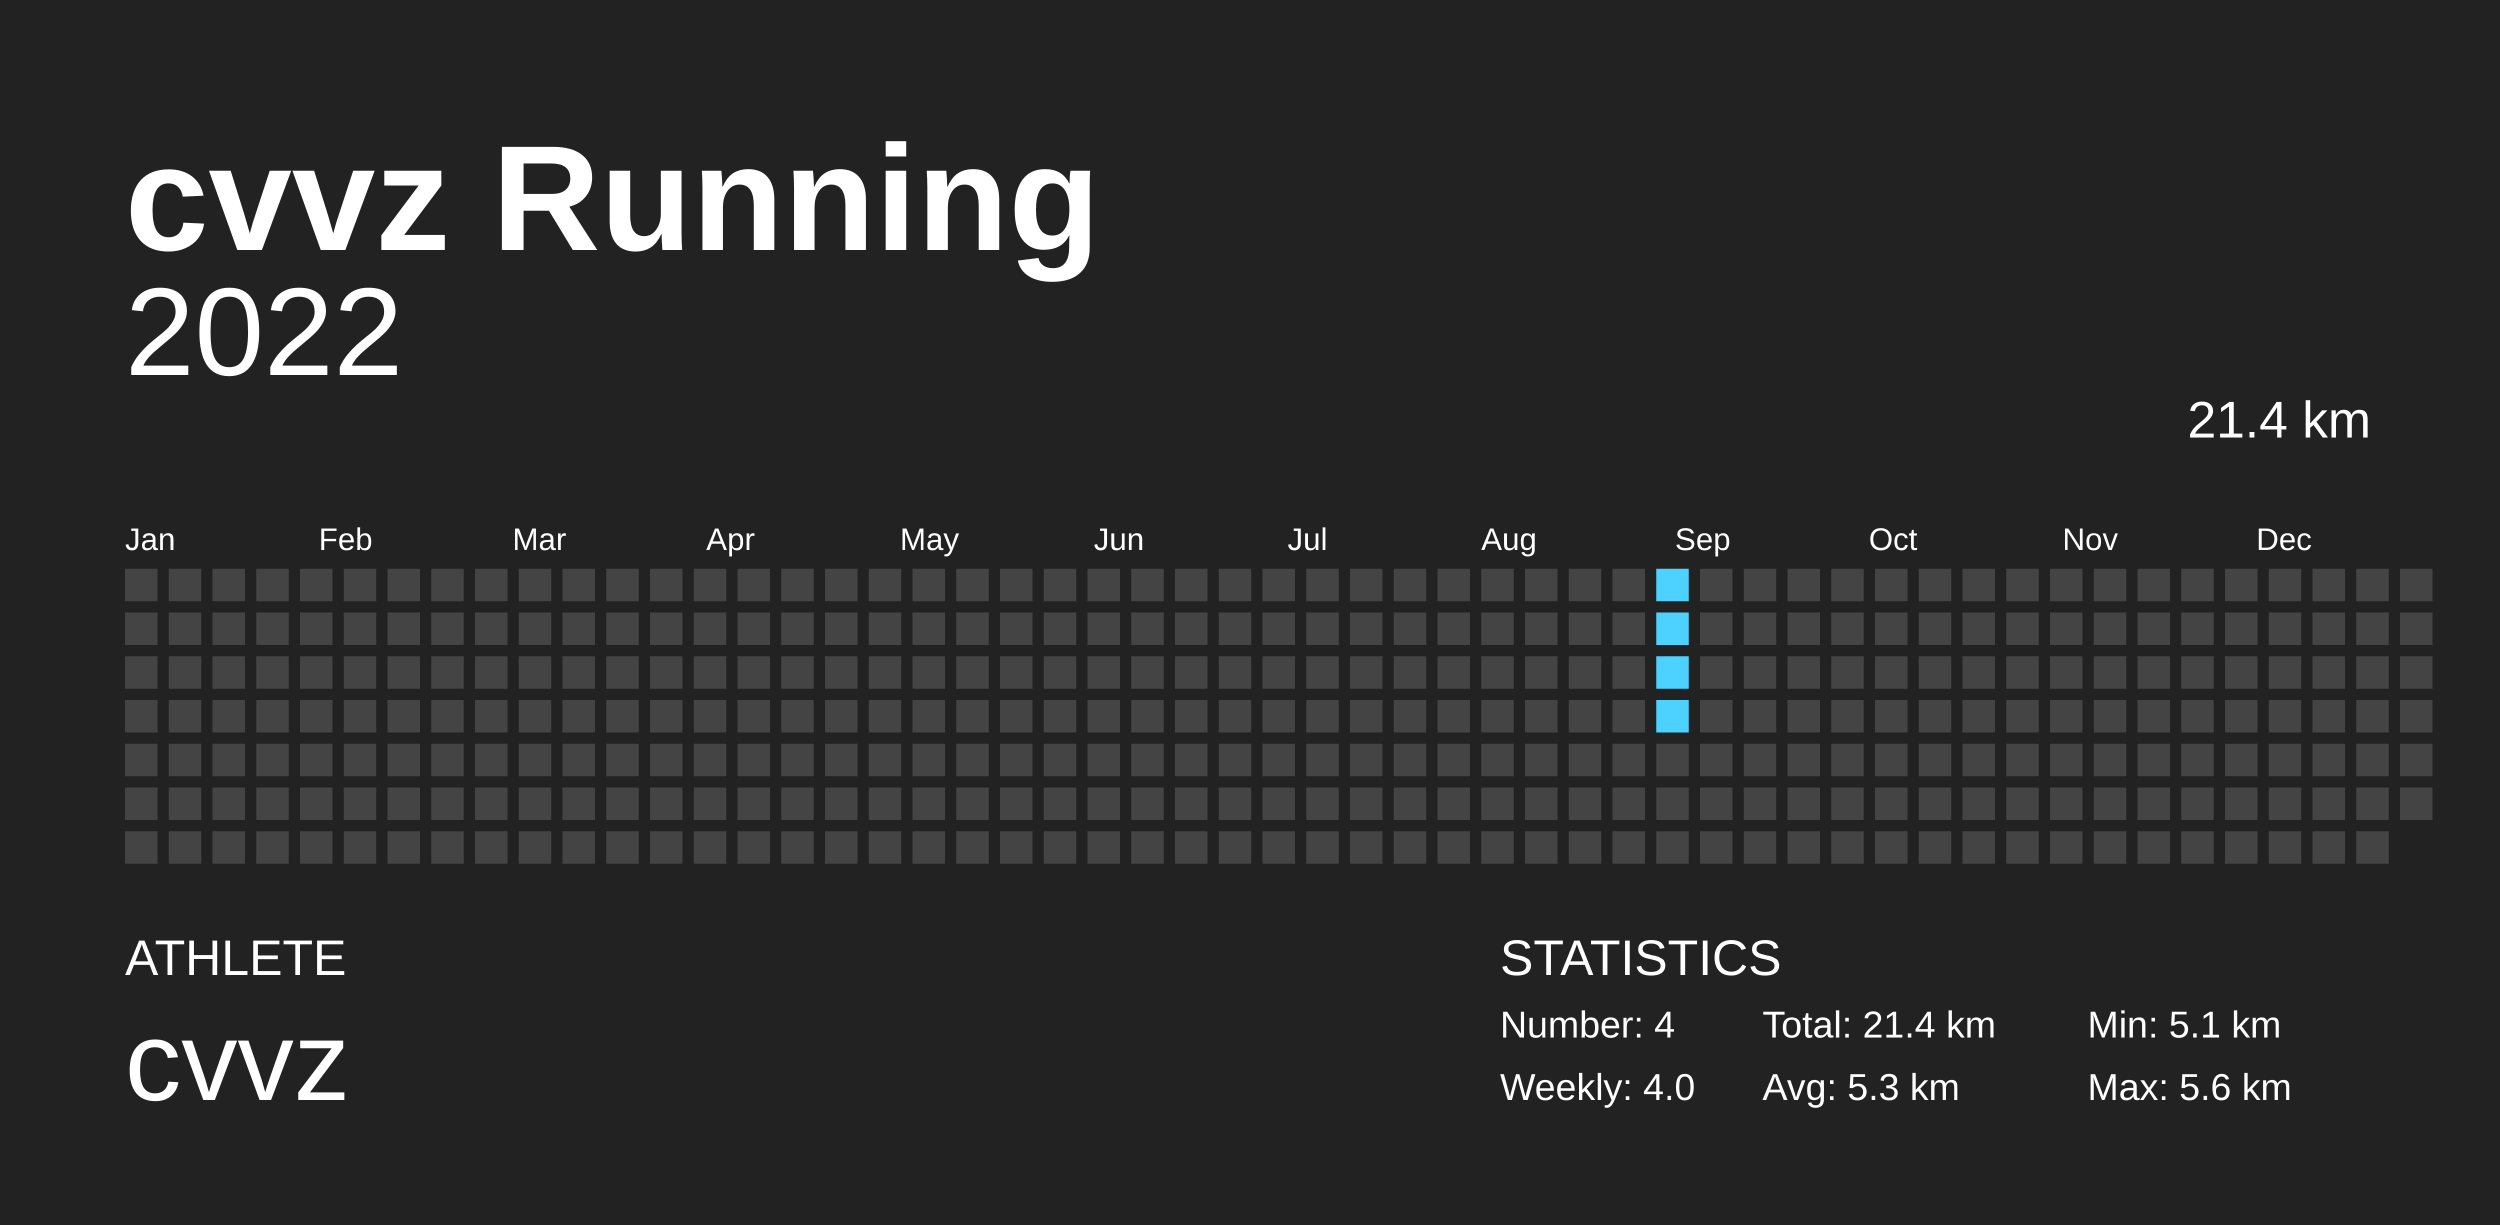
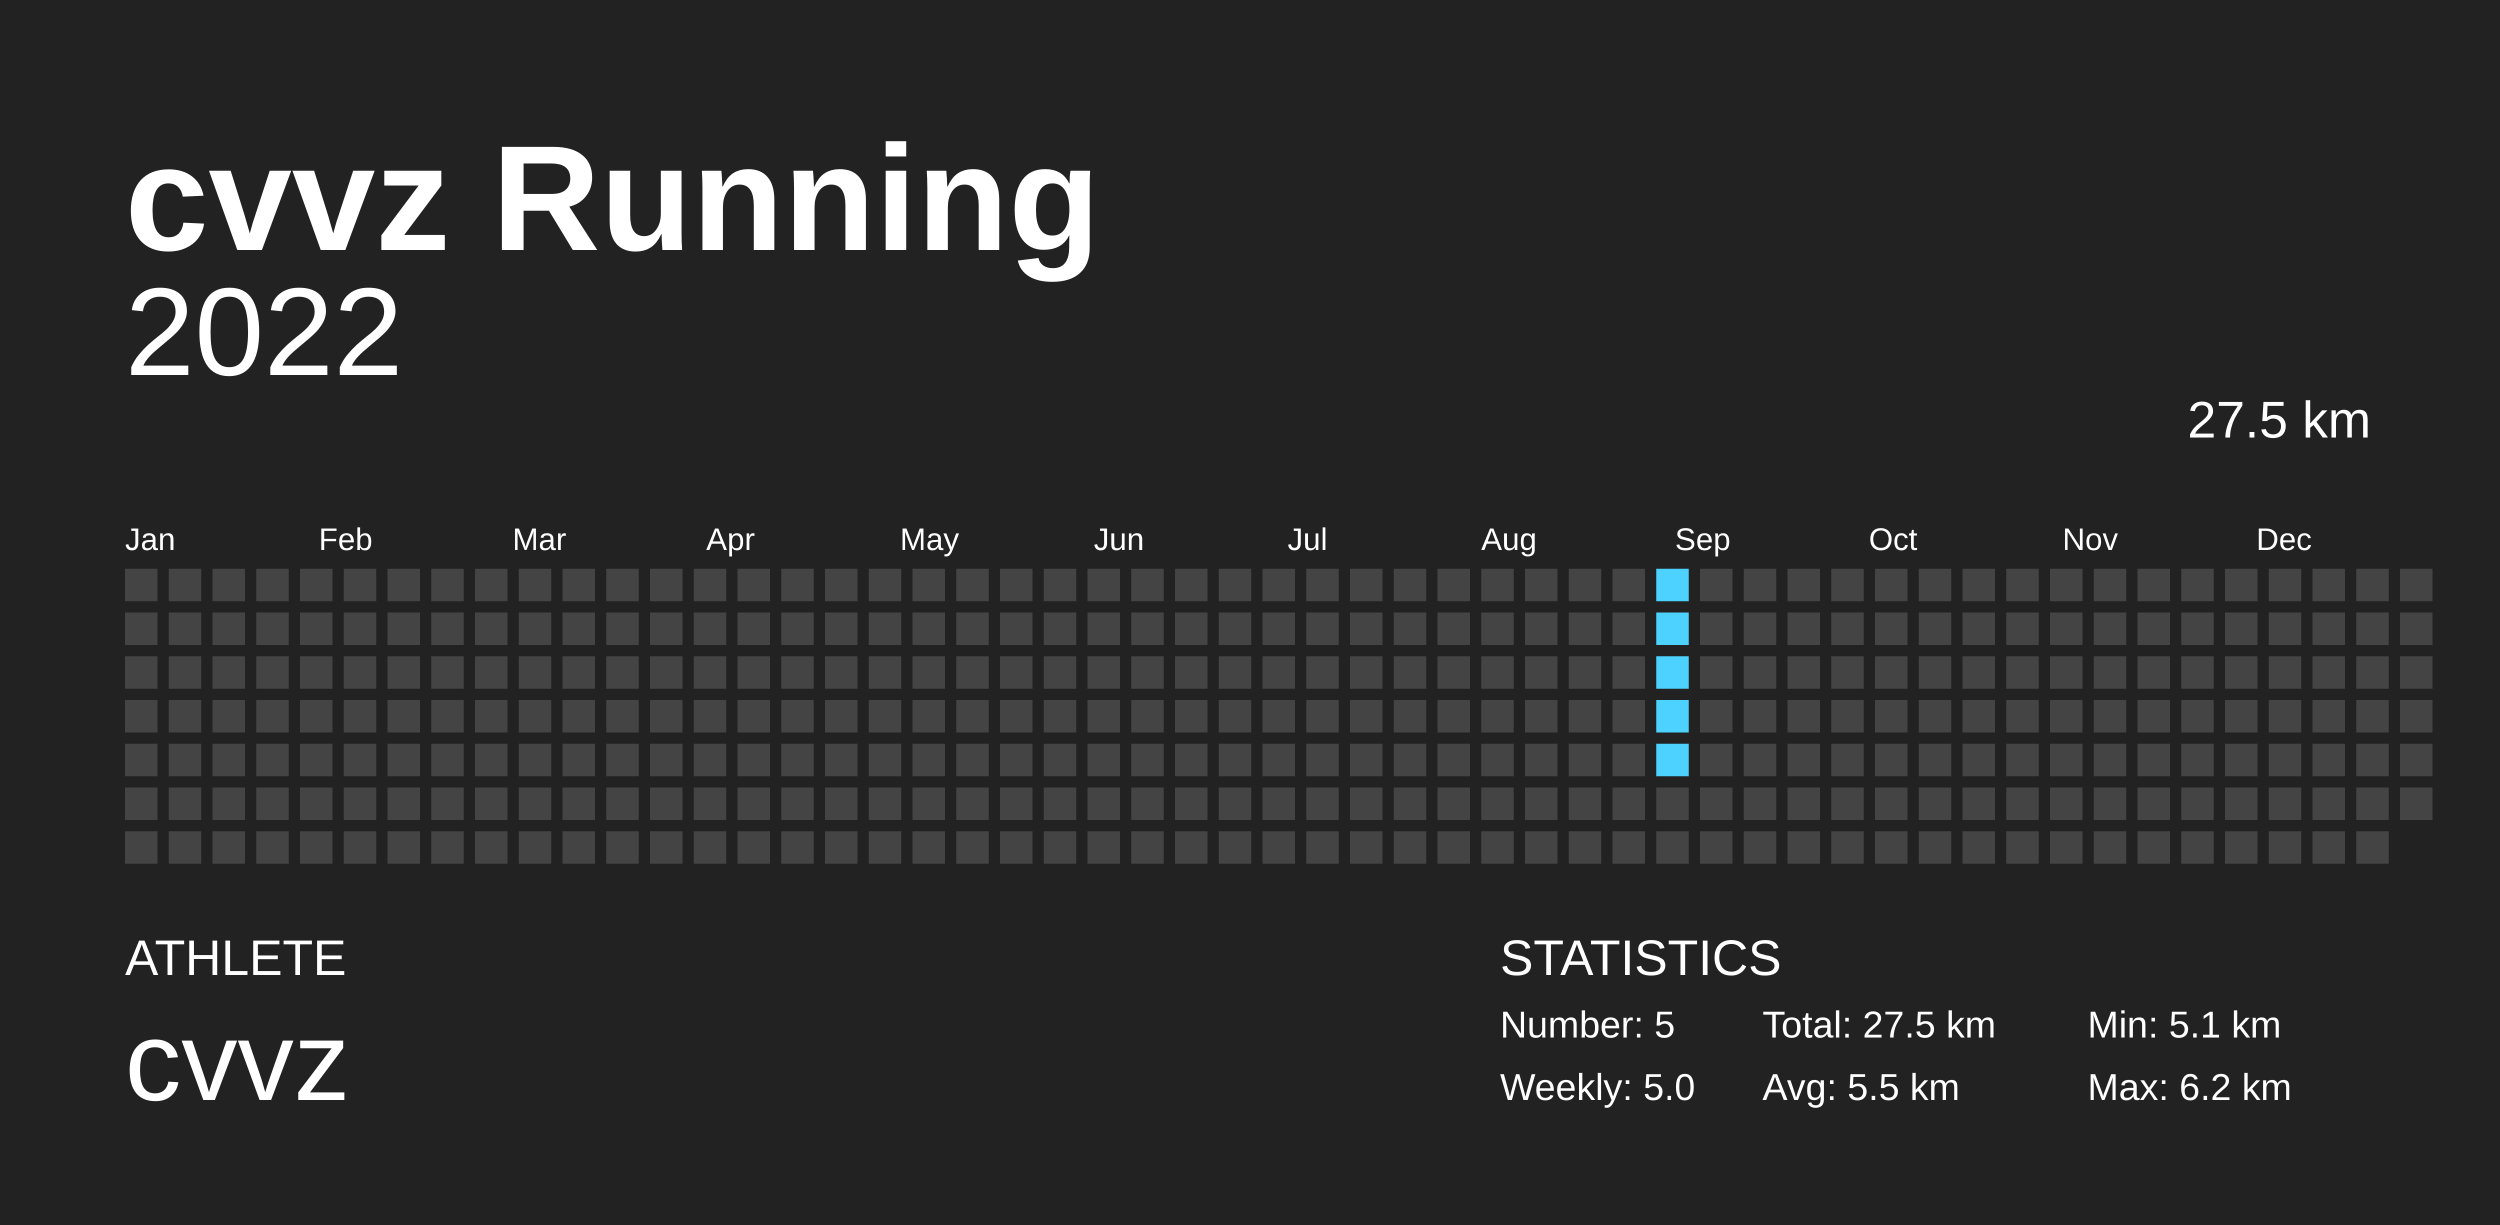
<svg xmlns="http://www.w3.org/2000/svg" baseProfile="full" height="98mm" version="1.1" viewBox="0,0,200,98" width="200mm">
  <defs />
  <rect fill="#222222" height="98" width="200" x="0" y="0" />
  <text fill="#FFFFFF" style="font-size:12px; font-family:Arial; font-weight:bold;" x="10" y="20">cvvz Running</text>
  <text fill="#FFFFFF" style="font-size:4px; font-family:Arial" x="10" y="78">ATHLETE</text>
  <text fill="#FFFFFF" style="font-size:9px; font-family:Arial" x="10" y="88">cvvz</text>
  <text fill="#FFFFFF" style="font-size:4px; font-family:Arial" x="120" y="78">STATISTICS</text>
-   <text fill="#FFFFFF" style="font-size:3px; font-family:Arial" x="120" y="83">Number: 4</text>
-   <text fill="#FFFFFF" style="font-size:3px; font-family:Arial" x="120" y="88">Weekly: 4.0</text>
-   <text fill="#FFFFFF" style="font-size:3px; font-family:Arial" x="141" y="83">Total: 21.4 km</text>
-   <text fill="#FFFFFF" style="font-size:3px; font-family:Arial" x="141" y="88">Avg: 5.3 km</text>
+   <text fill="#FFFFFF" style="font-size:3px; font-family:Arial" x="120" y="83">Number: 5</text>
+   <text fill="#FFFFFF" style="font-size:3px; font-family:Arial" x="120" y="88">Weekly: 5.0</text>
+   <text fill="#FFFFFF" style="font-size:3px; font-family:Arial" x="141" y="83">Total: 27.5 km</text>
+   <text fill="#FFFFFF" style="font-size:3px; font-family:Arial" x="141" y="88">Avg: 5.5 km</text>
  <text fill="#FFFFFF" style="font-size:3px; font-family:Arial" x="167" y="83">Min: 5.1 km</text>
-   <text fill="#FFFFFF" style="font-size:3px; font-family:Arial" x="167" y="88">Max: 5.6 km</text>
+   <text fill="#FFFFFF" style="font-size:3px; font-family:Arial" x="167" y="88">Max: 6.2 km</text>
  <text alignment-baseline="hanging" fill="#FFFFFF" style="font-size:10.0px; font-family:Arial;" x="10" y="30">2022</text>
-   <text alignment-baseline="hanging" fill="#FFFFFF" style="font-size:4.125px; font-family:Arial;" x="175" y="35">21.4 km</text>
+   <text alignment-baseline="hanging" fill="#FFFFFF" style="font-size:4.125px; font-family:Arial;" x="175" y="35">27.5 km</text>
  <text fill="#FFFFFF" style="font-size:2.5px; font-family:Arial" x="10.0" y="44">Jan</text>
  <text fill="#FFFFFF" style="font-size:2.5px; font-family:Arial" x="25.5" y="44">Feb</text>
  <text fill="#FFFFFF" style="font-size:2.5px; font-family:Arial" x="41.0" y="44">Mar</text>
  <text fill="#FFFFFF" style="font-size:2.5px; font-family:Arial" x="56.5" y="44">Apr</text>
  <text fill="#FFFFFF" style="font-size:2.5px; font-family:Arial" x="72.0" y="44">May</text>
  <text fill="#FFFFFF" style="font-size:2.5px; font-family:Arial" x="87.5" y="44">Jun</text>
  <text fill="#FFFFFF" style="font-size:2.5px; font-family:Arial" x="103.0" y="44">Jul</text>
  <text fill="#FFFFFF" style="font-size:2.5px; font-family:Arial" x="118.5" y="44">Aug</text>
  <text fill="#FFFFFF" style="font-size:2.5px; font-family:Arial" x="134.0" y="44">Sep</text>
  <text fill="#FFFFFF" style="font-size:2.5px; font-family:Arial" x="149.5" y="44">Oct</text>
  <text fill="#FFFFFF" style="font-size:2.5px; font-family:Arial" x="165.0" y="44">Nov</text>
  <text fill="#FFFFFF" style="font-size:2.5px; font-family:Arial" x="180.5" y="44">Dec</text>
  <rect fill="#444444" height="2.6" width="2.6" x="10.0" y="45.5" />
  <rect fill="#444444" height="2.6" width="2.6" x="10.0" y="49.0" />
  <rect fill="#444444" height="2.6" width="2.6" x="10.0" y="52.5" />
  <rect fill="#444444" height="2.6" width="2.6" x="10.0" y="56.0" />
  <rect fill="#444444" height="2.6" width="2.6" x="10.0" y="59.5" />
  <rect fill="#444444" height="2.6" width="2.6" x="10.0" y="63.0" />
  <rect fill="#444444" height="2.6" width="2.6" x="10.0" y="66.5" />
  <rect fill="#444444" height="2.6" width="2.6" x="13.5" y="45.5" />
  <rect fill="#444444" height="2.6" width="2.6" x="13.5" y="49.0" />
  <rect fill="#444444" height="2.6" width="2.6" x="13.5" y="52.5" />
  <rect fill="#444444" height="2.6" width="2.6" x="13.5" y="56.0" />
  <rect fill="#444444" height="2.6" width="2.6" x="13.5" y="59.5" />
  <rect fill="#444444" height="2.6" width="2.6" x="13.5" y="63.0" />
  <rect fill="#444444" height="2.6" width="2.6" x="13.5" y="66.5" />
  <rect fill="#444444" height="2.6" width="2.6" x="17.0" y="45.5" />
  <rect fill="#444444" height="2.6" width="2.6" x="17.0" y="49.0" />
  <rect fill="#444444" height="2.6" width="2.6" x="17.0" y="52.5" />
  <rect fill="#444444" height="2.6" width="2.6" x="17.0" y="56.0" />
  <rect fill="#444444" height="2.6" width="2.6" x="17.0" y="59.5" />
  <rect fill="#444444" height="2.6" width="2.6" x="17.0" y="63.0" />
  <rect fill="#444444" height="2.6" width="2.6" x="17.0" y="66.5" />
  <rect fill="#444444" height="2.6" width="2.6" x="20.5" y="45.5" />
  <rect fill="#444444" height="2.6" width="2.6" x="20.5" y="49.0" />
  <rect fill="#444444" height="2.6" width="2.6" x="20.5" y="52.5" />
  <rect fill="#444444" height="2.6" width="2.6" x="20.5" y="56.0" />
  <rect fill="#444444" height="2.6" width="2.6" x="20.5" y="59.5" />
  <rect fill="#444444" height="2.6" width="2.6" x="20.5" y="63.0" />
  <rect fill="#444444" height="2.6" width="2.6" x="20.5" y="66.5" />
  <rect fill="#444444" height="2.6" width="2.6" x="24.0" y="45.5" />
  <rect fill="#444444" height="2.6" width="2.6" x="24.0" y="49.0" />
  <rect fill="#444444" height="2.6" width="2.6" x="24.0" y="52.5" />
  <rect fill="#444444" height="2.6" width="2.6" x="24.0" y="56.0" />
  <rect fill="#444444" height="2.6" width="2.6" x="24.0" y="59.5" />
  <rect fill="#444444" height="2.6" width="2.6" x="24.0" y="63.0" />
  <rect fill="#444444" height="2.6" width="2.6" x="24.0" y="66.5" />
  <rect fill="#444444" height="2.6" width="2.6" x="27.5" y="45.5" />
  <rect fill="#444444" height="2.6" width="2.6" x="27.5" y="49.0" />
  <rect fill="#444444" height="2.6" width="2.6" x="27.5" y="52.5" />
  <rect fill="#444444" height="2.6" width="2.6" x="27.5" y="56.0" />
  <rect fill="#444444" height="2.6" width="2.6" x="27.5" y="59.5" />
  <rect fill="#444444" height="2.6" width="2.6" x="27.5" y="63.0" />
  <rect fill="#444444" height="2.6" width="2.6" x="27.5" y="66.5" />
  <rect fill="#444444" height="2.6" width="2.6" x="31.0" y="45.5" />
  <rect fill="#444444" height="2.6" width="2.6" x="31.0" y="49.0" />
  <rect fill="#444444" height="2.6" width="2.6" x="31.0" y="52.5" />
  <rect fill="#444444" height="2.6" width="2.6" x="31.0" y="56.0" />
  <rect fill="#444444" height="2.6" width="2.6" x="31.0" y="59.5" />
  <rect fill="#444444" height="2.6" width="2.6" x="31.0" y="63.0" />
  <rect fill="#444444" height="2.6" width="2.6" x="31.0" y="66.5" />
  <rect fill="#444444" height="2.6" width="2.6" x="34.5" y="45.5" />
  <rect fill="#444444" height="2.6" width="2.6" x="34.5" y="49.0" />
  <rect fill="#444444" height="2.6" width="2.6" x="34.5" y="52.5" />
  <rect fill="#444444" height="2.6" width="2.6" x="34.5" y="56.0" />
  <rect fill="#444444" height="2.6" width="2.6" x="34.5" y="59.5" />
  <rect fill="#444444" height="2.6" width="2.6" x="34.5" y="63.0" />
  <rect fill="#444444" height="2.6" width="2.6" x="34.5" y="66.5" />
  <rect fill="#444444" height="2.6" width="2.6" x="38.0" y="45.5" />
  <rect fill="#444444" height="2.6" width="2.6" x="38.0" y="49.0" />
  <rect fill="#444444" height="2.6" width="2.6" x="38.0" y="52.5" />
  <rect fill="#444444" height="2.6" width="2.6" x="38.0" y="56.0" />
  <rect fill="#444444" height="2.6" width="2.6" x="38.0" y="59.5" />
  <rect fill="#444444" height="2.6" width="2.6" x="38.0" y="63.0" />
  <rect fill="#444444" height="2.6" width="2.6" x="38.0" y="66.5" />
  <rect fill="#444444" height="2.6" width="2.6" x="41.5" y="45.5" />
  <rect fill="#444444" height="2.6" width="2.6" x="41.5" y="49.0" />
  <rect fill="#444444" height="2.6" width="2.6" x="41.5" y="52.5" />
  <rect fill="#444444" height="2.6" width="2.6" x="41.5" y="56.0" />
  <rect fill="#444444" height="2.6" width="2.6" x="41.5" y="59.5" />
  <rect fill="#444444" height="2.6" width="2.6" x="41.5" y="63.0" />
  <rect fill="#444444" height="2.6" width="2.6" x="41.5" y="66.5" />
  <rect fill="#444444" height="2.6" width="2.6" x="45.0" y="45.5" />
  <rect fill="#444444" height="2.6" width="2.6" x="45.0" y="49.0" />
  <rect fill="#444444" height="2.6" width="2.6" x="45.0" y="52.5" />
  <rect fill="#444444" height="2.6" width="2.6" x="45.0" y="56.0" />
  <rect fill="#444444" height="2.6" width="2.6" x="45.0" y="59.5" />
  <rect fill="#444444" height="2.6" width="2.6" x="45.0" y="63.0" />
  <rect fill="#444444" height="2.6" width="2.6" x="45.0" y="66.5" />
  <rect fill="#444444" height="2.6" width="2.6" x="48.5" y="45.5" />
  <rect fill="#444444" height="2.6" width="2.6" x="48.5" y="49.0" />
  <rect fill="#444444" height="2.6" width="2.6" x="48.5" y="52.5" />
  <rect fill="#444444" height="2.6" width="2.6" x="48.5" y="56.0" />
  <rect fill="#444444" height="2.6" width="2.6" x="48.5" y="59.5" />
  <rect fill="#444444" height="2.6" width="2.6" x="48.5" y="63.0" />
  <rect fill="#444444" height="2.6" width="2.6" x="48.5" y="66.5" />
  <rect fill="#444444" height="2.6" width="2.6" x="52.0" y="45.5" />
  <rect fill="#444444" height="2.6" width="2.6" x="52.0" y="49.0" />
  <rect fill="#444444" height="2.6" width="2.6" x="52.0" y="52.5" />
  <rect fill="#444444" height="2.6" width="2.6" x="52.0" y="56.0" />
  <rect fill="#444444" height="2.6" width="2.6" x="52.0" y="59.5" />
  <rect fill="#444444" height="2.6" width="2.6" x="52.0" y="63.0" />
  <rect fill="#444444" height="2.6" width="2.6" x="52.0" y="66.5" />
  <rect fill="#444444" height="2.6" width="2.6" x="55.5" y="45.5" />
  <rect fill="#444444" height="2.6" width="2.6" x="55.5" y="49.0" />
  <rect fill="#444444" height="2.6" width="2.6" x="55.5" y="52.5" />
  <rect fill="#444444" height="2.6" width="2.6" x="55.5" y="56.0" />
  <rect fill="#444444" height="2.6" width="2.6" x="55.5" y="59.5" />
  <rect fill="#444444" height="2.6" width="2.6" x="55.5" y="63.0" />
  <rect fill="#444444" height="2.6" width="2.6" x="55.5" y="66.5" />
  <rect fill="#444444" height="2.6" width="2.6" x="59.0" y="45.5" />
  <rect fill="#444444" height="2.6" width="2.6" x="59.0" y="49.0" />
  <rect fill="#444444" height="2.6" width="2.6" x="59.0" y="52.5" />
  <rect fill="#444444" height="2.6" width="2.6" x="59.0" y="56.0" />
  <rect fill="#444444" height="2.6" width="2.6" x="59.0" y="59.5" />
  <rect fill="#444444" height="2.6" width="2.6" x="59.0" y="63.0" />
  <rect fill="#444444" height="2.6" width="2.6" x="59.0" y="66.5" />
  <rect fill="#444444" height="2.6" width="2.6" x="62.5" y="45.5" />
  <rect fill="#444444" height="2.6" width="2.6" x="62.5" y="49.0" />
  <rect fill="#444444" height="2.6" width="2.6" x="62.5" y="52.5" />
  <rect fill="#444444" height="2.6" width="2.6" x="62.5" y="56.0" />
  <rect fill="#444444" height="2.6" width="2.6" x="62.5" y="59.5" />
  <rect fill="#444444" height="2.6" width="2.6" x="62.5" y="63.0" />
  <rect fill="#444444" height="2.6" width="2.6" x="62.5" y="66.5" />
  <rect fill="#444444" height="2.6" width="2.6" x="66.0" y="45.5" />
  <rect fill="#444444" height="2.6" width="2.6" x="66.0" y="49.0" />
  <rect fill="#444444" height="2.6" width="2.6" x="66.0" y="52.5" />
  <rect fill="#444444" height="2.6" width="2.6" x="66.0" y="56.0" />
  <rect fill="#444444" height="2.6" width="2.6" x="66.0" y="59.5" />
  <rect fill="#444444" height="2.6" width="2.6" x="66.0" y="63.0" />
  <rect fill="#444444" height="2.6" width="2.6" x="66.0" y="66.5" />
  <rect fill="#444444" height="2.6" width="2.6" x="69.5" y="45.5" />
  <rect fill="#444444" height="2.6" width="2.6" x="69.5" y="49.0" />
  <rect fill="#444444" height="2.6" width="2.6" x="69.5" y="52.5" />
  <rect fill="#444444" height="2.6" width="2.6" x="69.5" y="56.0" />
  <rect fill="#444444" height="2.6" width="2.6" x="69.5" y="59.5" />
  <rect fill="#444444" height="2.6" width="2.6" x="69.5" y="63.0" />
  <rect fill="#444444" height="2.6" width="2.6" x="69.5" y="66.5" />
  <rect fill="#444444" height="2.6" width="2.6" x="73.0" y="45.5" />
  <rect fill="#444444" height="2.6" width="2.6" x="73.0" y="49.0" />
  <rect fill="#444444" height="2.6" width="2.6" x="73.0" y="52.5" />
  <rect fill="#444444" height="2.6" width="2.6" x="73.0" y="56.0" />
  <rect fill="#444444" height="2.6" width="2.6" x="73.0" y="59.5" />
  <rect fill="#444444" height="2.6" width="2.6" x="73.0" y="63.0" />
  <rect fill="#444444" height="2.6" width="2.6" x="73.0" y="66.5" />
  <rect fill="#444444" height="2.6" width="2.6" x="76.5" y="45.5" />
  <rect fill="#444444" height="2.6" width="2.6" x="76.5" y="49.0" />
  <rect fill="#444444" height="2.6" width="2.6" x="76.5" y="52.5" />
  <rect fill="#444444" height="2.6" width="2.6" x="76.5" y="56.0" />
  <rect fill="#444444" height="2.6" width="2.6" x="76.5" y="59.5" />
  <rect fill="#444444" height="2.6" width="2.6" x="76.5" y="63.0" />
  <rect fill="#444444" height="2.6" width="2.6" x="76.5" y="66.5" />
  <rect fill="#444444" height="2.6" width="2.6" x="80.0" y="45.5" />
  <rect fill="#444444" height="2.6" width="2.6" x="80.0" y="49.0" />
  <rect fill="#444444" height="2.6" width="2.6" x="80.0" y="52.5" />
  <rect fill="#444444" height="2.6" width="2.6" x="80.0" y="56.0" />
  <rect fill="#444444" height="2.6" width="2.6" x="80.0" y="59.5" />
  <rect fill="#444444" height="2.6" width="2.6" x="80.0" y="63.0" />
  <rect fill="#444444" height="2.6" width="2.6" x="80.0" y="66.5" />
  <rect fill="#444444" height="2.6" width="2.6" x="83.5" y="45.5" />
  <rect fill="#444444" height="2.6" width="2.6" x="83.5" y="49.0" />
  <rect fill="#444444" height="2.6" width="2.6" x="83.5" y="52.5" />
  <rect fill="#444444" height="2.6" width="2.6" x="83.5" y="56.0" />
  <rect fill="#444444" height="2.6" width="2.6" x="83.5" y="59.5" />
  <rect fill="#444444" height="2.6" width="2.6" x="83.5" y="63.0" />
  <rect fill="#444444" height="2.6" width="2.6" x="83.5" y="66.5" />
  <rect fill="#444444" height="2.6" width="2.6" x="87.0" y="45.5" />
  <rect fill="#444444" height="2.6" width="2.6" x="87.0" y="49.0" />
  <rect fill="#444444" height="2.6" width="2.6" x="87.0" y="52.5" />
  <rect fill="#444444" height="2.6" width="2.6" x="87.0" y="56.0" />
  <rect fill="#444444" height="2.6" width="2.6" x="87.0" y="59.5" />
  <rect fill="#444444" height="2.6" width="2.6" x="87.0" y="63.0" />
  <rect fill="#444444" height="2.6" width="2.6" x="87.0" y="66.5" />
  <rect fill="#444444" height="2.6" width="2.6" x="90.5" y="45.5" />
  <rect fill="#444444" height="2.6" width="2.6" x="90.5" y="49.0" />
  <rect fill="#444444" height="2.6" width="2.6" x="90.5" y="52.5" />
  <rect fill="#444444" height="2.6" width="2.6" x="90.5" y="56.0" />
  <rect fill="#444444" height="2.6" width="2.6" x="90.5" y="59.5" />
  <rect fill="#444444" height="2.6" width="2.6" x="90.5" y="63.0" />
  <rect fill="#444444" height="2.6" width="2.6" x="90.5" y="66.5" />
  <rect fill="#444444" height="2.6" width="2.6" x="94.0" y="45.5" />
  <rect fill="#444444" height="2.6" width="2.6" x="94.0" y="49.0" />
  <rect fill="#444444" height="2.6" width="2.6" x="94.0" y="52.5" />
  <rect fill="#444444" height="2.6" width="2.6" x="94.0" y="56.0" />
  <rect fill="#444444" height="2.6" width="2.6" x="94.0" y="59.5" />
  <rect fill="#444444" height="2.6" width="2.6" x="94.0" y="63.0" />
  <rect fill="#444444" height="2.6" width="2.6" x="94.0" y="66.5" />
  <rect fill="#444444" height="2.6" width="2.6" x="97.5" y="45.5" />
  <rect fill="#444444" height="2.6" width="2.6" x="97.5" y="49.0" />
  <rect fill="#444444" height="2.6" width="2.6" x="97.5" y="52.5" />
  <rect fill="#444444" height="2.6" width="2.6" x="97.5" y="56.0" />
  <rect fill="#444444" height="2.6" width="2.6" x="97.5" y="59.5" />
  <rect fill="#444444" height="2.6" width="2.6" x="97.5" y="63.0" />
  <rect fill="#444444" height="2.6" width="2.6" x="97.5" y="66.5" />
  <rect fill="#444444" height="2.6" width="2.6" x="101.0" y="45.5" />
  <rect fill="#444444" height="2.6" width="2.6" x="101.0" y="49.0" />
  <rect fill="#444444" height="2.6" width="2.6" x="101.0" y="52.5" />
  <rect fill="#444444" height="2.6" width="2.6" x="101.0" y="56.0" />
  <rect fill="#444444" height="2.6" width="2.6" x="101.0" y="59.5" />
  <rect fill="#444444" height="2.6" width="2.6" x="101.0" y="63.0" />
  <rect fill="#444444" height="2.6" width="2.6" x="101.0" y="66.5" />
  <rect fill="#444444" height="2.6" width="2.6" x="104.5" y="45.5" />
  <rect fill="#444444" height="2.6" width="2.6" x="104.5" y="49.0" />
  <rect fill="#444444" height="2.6" width="2.6" x="104.5" y="52.5" />
  <rect fill="#444444" height="2.6" width="2.6" x="104.5" y="56.0" />
  <rect fill="#444444" height="2.6" width="2.6" x="104.5" y="59.5" />
  <rect fill="#444444" height="2.6" width="2.6" x="104.5" y="63.0" />
  <rect fill="#444444" height="2.6" width="2.6" x="104.5" y="66.5" />
  <rect fill="#444444" height="2.6" width="2.6" x="108.0" y="45.5" />
  <rect fill="#444444" height="2.6" width="2.6" x="108.0" y="49.0" />
  <rect fill="#444444" height="2.6" width="2.6" x="108.0" y="52.5" />
  <rect fill="#444444" height="2.6" width="2.6" x="108.0" y="56.0" />
  <rect fill="#444444" height="2.6" width="2.6" x="108.0" y="59.5" />
  <rect fill="#444444" height="2.6" width="2.6" x="108.0" y="63.0" />
  <rect fill="#444444" height="2.6" width="2.6" x="108.0" y="66.5" />
  <rect fill="#444444" height="2.6" width="2.6" x="111.5" y="45.5" />
  <rect fill="#444444" height="2.6" width="2.6" x="111.5" y="49.0" />
  <rect fill="#444444" height="2.6" width="2.6" x="111.5" y="52.5" />
  <rect fill="#444444" height="2.6" width="2.6" x="111.5" y="56.0" />
  <rect fill="#444444" height="2.6" width="2.6" x="111.5" y="59.5" />
  <rect fill="#444444" height="2.6" width="2.6" x="111.5" y="63.0" />
  <rect fill="#444444" height="2.6" width="2.6" x="111.5" y="66.5" />
  <rect fill="#444444" height="2.6" width="2.6" x="115.0" y="45.5" />
  <rect fill="#444444" height="2.6" width="2.6" x="115.0" y="49.0" />
  <rect fill="#444444" height="2.6" width="2.6" x="115.0" y="52.5" />
  <rect fill="#444444" height="2.6" width="2.6" x="115.0" y="56.0" />
  <rect fill="#444444" height="2.6" width="2.6" x="115.0" y="59.5" />
  <rect fill="#444444" height="2.6" width="2.6" x="115.0" y="63.0" />
  <rect fill="#444444" height="2.6" width="2.6" x="115.0" y="66.5" />
  <rect fill="#444444" height="2.6" width="2.6" x="118.5" y="45.5" />
  <rect fill="#444444" height="2.6" width="2.6" x="118.5" y="49.0" />
  <rect fill="#444444" height="2.6" width="2.6" x="118.5" y="52.5" />
  <rect fill="#444444" height="2.6" width="2.6" x="118.5" y="56.0" />
  <rect fill="#444444" height="2.6" width="2.6" x="118.5" y="59.5" />
  <rect fill="#444444" height="2.6" width="2.6" x="118.5" y="63.0" />
  <rect fill="#444444" height="2.6" width="2.6" x="118.5" y="66.5" />
  <rect fill="#444444" height="2.6" width="2.6" x="122.0" y="45.5" />
  <rect fill="#444444" height="2.6" width="2.6" x="122.0" y="49.0" />
  <rect fill="#444444" height="2.6" width="2.6" x="122.0" y="52.5" />
  <rect fill="#444444" height="2.6" width="2.6" x="122.0" y="56.0" />
  <rect fill="#444444" height="2.6" width="2.6" x="122.0" y="59.5" />
  <rect fill="#444444" height="2.6" width="2.6" x="122.0" y="63.0" />
  <rect fill="#444444" height="2.6" width="2.6" x="122.0" y="66.5" />
  <rect fill="#444444" height="2.6" width="2.6" x="125.5" y="45.5" />
  <rect fill="#444444" height="2.6" width="2.6" x="125.5" y="49.0" />
  <rect fill="#444444" height="2.6" width="2.6" x="125.5" y="52.5" />
  <rect fill="#444444" height="2.6" width="2.6" x="125.5" y="56.0" />
  <rect fill="#444444" height="2.6" width="2.6" x="125.5" y="59.5" />
  <rect fill="#444444" height="2.6" width="2.6" x="125.5" y="63.0" />
  <rect fill="#444444" height="2.6" width="2.6" x="125.5" y="66.5" />
  <rect fill="#444444" height="2.6" width="2.6" x="129.0" y="45.5" />
  <rect fill="#444444" height="2.6" width="2.6" x="129.0" y="49.0" />
  <rect fill="#444444" height="2.6" width="2.6" x="129.0" y="52.5" />
  <rect fill="#444444" height="2.6" width="2.6" x="129.0" y="56.0" />
  <rect fill="#444444" height="2.6" width="2.6" x="129.0" y="59.5" />
  <rect fill="#444444" height="2.6" width="2.6" x="129.0" y="63.0" />
  <rect fill="#444444" height="2.6" width="2.6" x="129.0" y="66.5" />
  <rect fill="#4dd2ff" height="2.6" width="2.6" x="132.5" y="45.5" />
  <rect fill="#4dd2ff" height="2.6" width="2.6" x="132.5" y="49.0" />
  <rect fill="#4dd2ff" height="2.6" width="2.6" x="132.5" y="52.5" />
  <rect fill="#4dd2ff" height="2.6" width="2.6" x="132.5" y="56.0" />
-   <rect fill="#444444" height="2.6" width="2.6" x="132.5" y="59.5" />
+   <rect fill="#4dd2ff" height="2.6" width="2.6" x="132.5" y="59.5" />
  <rect fill="#444444" height="2.6" width="2.6" x="132.5" y="63.0" />
  <rect fill="#444444" height="2.6" width="2.6" x="132.5" y="66.5" />
  <rect fill="#444444" height="2.6" width="2.6" x="136.0" y="45.5" />
  <rect fill="#444444" height="2.6" width="2.6" x="136.0" y="49.0" />
  <rect fill="#444444" height="2.6" width="2.6" x="136.0" y="52.5" />
  <rect fill="#444444" height="2.6" width="2.6" x="136.0" y="56.0" />
  <rect fill="#444444" height="2.6" width="2.6" x="136.0" y="59.5" />
  <rect fill="#444444" height="2.6" width="2.6" x="136.0" y="63.0" />
  <rect fill="#444444" height="2.6" width="2.6" x="136.0" y="66.5" />
  <rect fill="#444444" height="2.6" width="2.6" x="139.5" y="45.5" />
  <rect fill="#444444" height="2.6" width="2.6" x="139.5" y="49.0" />
  <rect fill="#444444" height="2.6" width="2.6" x="139.5" y="52.5" />
  <rect fill="#444444" height="2.6" width="2.6" x="139.5" y="56.0" />
  <rect fill="#444444" height="2.6" width="2.6" x="139.5" y="59.5" />
  <rect fill="#444444" height="2.6" width="2.6" x="139.5" y="63.0" />
  <rect fill="#444444" height="2.6" width="2.6" x="139.5" y="66.5" />
  <rect fill="#444444" height="2.6" width="2.6" x="143.0" y="45.5" />
  <rect fill="#444444" height="2.6" width="2.6" x="143.0" y="49.0" />
  <rect fill="#444444" height="2.6" width="2.6" x="143.0" y="52.5" />
  <rect fill="#444444" height="2.6" width="2.6" x="143.0" y="56.0" />
  <rect fill="#444444" height="2.6" width="2.6" x="143.0" y="59.5" />
  <rect fill="#444444" height="2.6" width="2.6" x="143.0" y="63.0" />
  <rect fill="#444444" height="2.6" width="2.6" x="143.0" y="66.5" />
  <rect fill="#444444" height="2.6" width="2.6" x="146.5" y="45.5" />
  <rect fill="#444444" height="2.6" width="2.6" x="146.5" y="49.0" />
  <rect fill="#444444" height="2.6" width="2.6" x="146.5" y="52.5" />
  <rect fill="#444444" height="2.6" width="2.6" x="146.5" y="56.0" />
  <rect fill="#444444" height="2.6" width="2.6" x="146.5" y="59.5" />
  <rect fill="#444444" height="2.6" width="2.6" x="146.5" y="63.0" />
  <rect fill="#444444" height="2.6" width="2.6" x="146.5" y="66.5" />
  <rect fill="#444444" height="2.6" width="2.6" x="150.0" y="45.5" />
  <rect fill="#444444" height="2.6" width="2.6" x="150.0" y="49.0" />
  <rect fill="#444444" height="2.6" width="2.6" x="150.0" y="52.5" />
  <rect fill="#444444" height="2.6" width="2.6" x="150.0" y="56.0" />
  <rect fill="#444444" height="2.6" width="2.6" x="150.0" y="59.5" />
  <rect fill="#444444" height="2.6" width="2.6" x="150.0" y="63.0" />
  <rect fill="#444444" height="2.6" width="2.6" x="150.0" y="66.5" />
  <rect fill="#444444" height="2.6" width="2.6" x="153.5" y="45.5" />
  <rect fill="#444444" height="2.6" width="2.6" x="153.5" y="49.0" />
  <rect fill="#444444" height="2.6" width="2.6" x="153.5" y="52.5" />
  <rect fill="#444444" height="2.6" width="2.6" x="153.5" y="56.0" />
  <rect fill="#444444" height="2.6" width="2.6" x="153.5" y="59.5" />
  <rect fill="#444444" height="2.6" width="2.6" x="153.5" y="63.0" />
  <rect fill="#444444" height="2.6" width="2.6" x="153.5" y="66.5" />
  <rect fill="#444444" height="2.6" width="2.6" x="157.0" y="45.5" />
  <rect fill="#444444" height="2.6" width="2.6" x="157.0" y="49.0" />
  <rect fill="#444444" height="2.6" width="2.6" x="157.0" y="52.5" />
  <rect fill="#444444" height="2.6" width="2.6" x="157.0" y="56.0" />
  <rect fill="#444444" height="2.6" width="2.6" x="157.0" y="59.5" />
  <rect fill="#444444" height="2.6" width="2.6" x="157.0" y="63.0" />
  <rect fill="#444444" height="2.6" width="2.6" x="157.0" y="66.5" />
  <rect fill="#444444" height="2.6" width="2.6" x="160.5" y="45.5" />
  <rect fill="#444444" height="2.6" width="2.6" x="160.5" y="49.0" />
  <rect fill="#444444" height="2.6" width="2.6" x="160.5" y="52.5" />
  <rect fill="#444444" height="2.6" width="2.6" x="160.5" y="56.0" />
  <rect fill="#444444" height="2.6" width="2.6" x="160.5" y="59.5" />
  <rect fill="#444444" height="2.6" width="2.6" x="160.5" y="63.0" />
  <rect fill="#444444" height="2.6" width="2.6" x="160.5" y="66.5" />
  <rect fill="#444444" height="2.6" width="2.6" x="164.0" y="45.5" />
  <rect fill="#444444" height="2.6" width="2.6" x="164.0" y="49.0" />
  <rect fill="#444444" height="2.6" width="2.6" x="164.0" y="52.5" />
  <rect fill="#444444" height="2.6" width="2.6" x="164.0" y="56.0" />
  <rect fill="#444444" height="2.6" width="2.6" x="164.0" y="59.5" />
  <rect fill="#444444" height="2.6" width="2.6" x="164.0" y="63.0" />
  <rect fill="#444444" height="2.6" width="2.6" x="164.0" y="66.5" />
  <rect fill="#444444" height="2.6" width="2.6" x="167.5" y="45.5" />
  <rect fill="#444444" height="2.6" width="2.6" x="167.5" y="49.0" />
  <rect fill="#444444" height="2.6" width="2.6" x="167.5" y="52.5" />
  <rect fill="#444444" height="2.6" width="2.6" x="167.5" y="56.0" />
  <rect fill="#444444" height="2.6" width="2.6" x="167.5" y="59.5" />
  <rect fill="#444444" height="2.6" width="2.6" x="167.5" y="63.0" />
  <rect fill="#444444" height="2.6" width="2.6" x="167.5" y="66.5" />
  <rect fill="#444444" height="2.6" width="2.6" x="171.0" y="45.5" />
  <rect fill="#444444" height="2.6" width="2.6" x="171.0" y="49.0" />
  <rect fill="#444444" height="2.6" width="2.6" x="171.0" y="52.5" />
  <rect fill="#444444" height="2.6" width="2.6" x="171.0" y="56.0" />
  <rect fill="#444444" height="2.6" width="2.6" x="171.0" y="59.5" />
  <rect fill="#444444" height="2.6" width="2.6" x="171.0" y="63.0" />
  <rect fill="#444444" height="2.6" width="2.6" x="171.0" y="66.5" />
  <rect fill="#444444" height="2.6" width="2.6" x="174.5" y="45.5" />
  <rect fill="#444444" height="2.6" width="2.6" x="174.5" y="49.0" />
  <rect fill="#444444" height="2.6" width="2.6" x="174.5" y="52.5" />
  <rect fill="#444444" height="2.6" width="2.6" x="174.5" y="56.0" />
  <rect fill="#444444" height="2.6" width="2.6" x="174.5" y="59.5" />
  <rect fill="#444444" height="2.6" width="2.6" x="174.5" y="63.0" />
  <rect fill="#444444" height="2.6" width="2.6" x="174.5" y="66.5" />
  <rect fill="#444444" height="2.6" width="2.6" x="178.0" y="45.5" />
  <rect fill="#444444" height="2.6" width="2.6" x="178.0" y="49.0" />
  <rect fill="#444444" height="2.6" width="2.6" x="178.0" y="52.5" />
  <rect fill="#444444" height="2.6" width="2.6" x="178.0" y="56.0" />
  <rect fill="#444444" height="2.6" width="2.6" x="178.0" y="59.5" />
  <rect fill="#444444" height="2.6" width="2.6" x="178.0" y="63.0" />
  <rect fill="#444444" height="2.6" width="2.6" x="178.0" y="66.5" />
  <rect fill="#444444" height="2.6" width="2.6" x="181.5" y="45.5" />
  <rect fill="#444444" height="2.6" width="2.6" x="181.5" y="49.0" />
  <rect fill="#444444" height="2.6" width="2.6" x="181.5" y="52.5" />
  <rect fill="#444444" height="2.6" width="2.6" x="181.5" y="56.0" />
  <rect fill="#444444" height="2.6" width="2.6" x="181.5" y="59.5" />
  <rect fill="#444444" height="2.6" width="2.6" x="181.5" y="63.0" />
  <rect fill="#444444" height="2.6" width="2.6" x="181.5" y="66.5" />
  <rect fill="#444444" height="2.6" width="2.6" x="185.0" y="45.5" />
  <rect fill="#444444" height="2.6" width="2.6" x="185.0" y="49.0" />
  <rect fill="#444444" height="2.6" width="2.6" x="185.0" y="52.5" />
  <rect fill="#444444" height="2.6" width="2.6" x="185.0" y="56.0" />
  <rect fill="#444444" height="2.6" width="2.6" x="185.0" y="59.5" />
  <rect fill="#444444" height="2.6" width="2.6" x="185.0" y="63.0" />
  <rect fill="#444444" height="2.6" width="2.6" x="185.0" y="66.5" />
  <rect fill="#444444" height="2.6" width="2.6" x="188.5" y="45.5" />
  <rect fill="#444444" height="2.6" width="2.6" x="188.5" y="49.0" />
  <rect fill="#444444" height="2.6" width="2.6" x="188.5" y="52.5" />
  <rect fill="#444444" height="2.6" width="2.6" x="188.5" y="56.0" />
  <rect fill="#444444" height="2.6" width="2.6" x="188.5" y="59.5" />
  <rect fill="#444444" height="2.6" width="2.6" x="188.5" y="63.0" />
  <rect fill="#444444" height="2.6" width="2.6" x="188.5" y="66.5" />
  <rect fill="#444444" height="2.6" width="2.6" x="192.0" y="45.5" />
  <rect fill="#444444" height="2.6" width="2.6" x="192.0" y="49.0" />
  <rect fill="#444444" height="2.6" width="2.6" x="192.0" y="52.5" />
  <rect fill="#444444" height="2.6" width="2.6" x="192.0" y="56.0" />
  <rect fill="#444444" height="2.6" width="2.6" x="192.0" y="59.5" />
  <rect fill="#444444" height="2.6" width="2.6" x="192.0" y="63.0" />
</svg>
